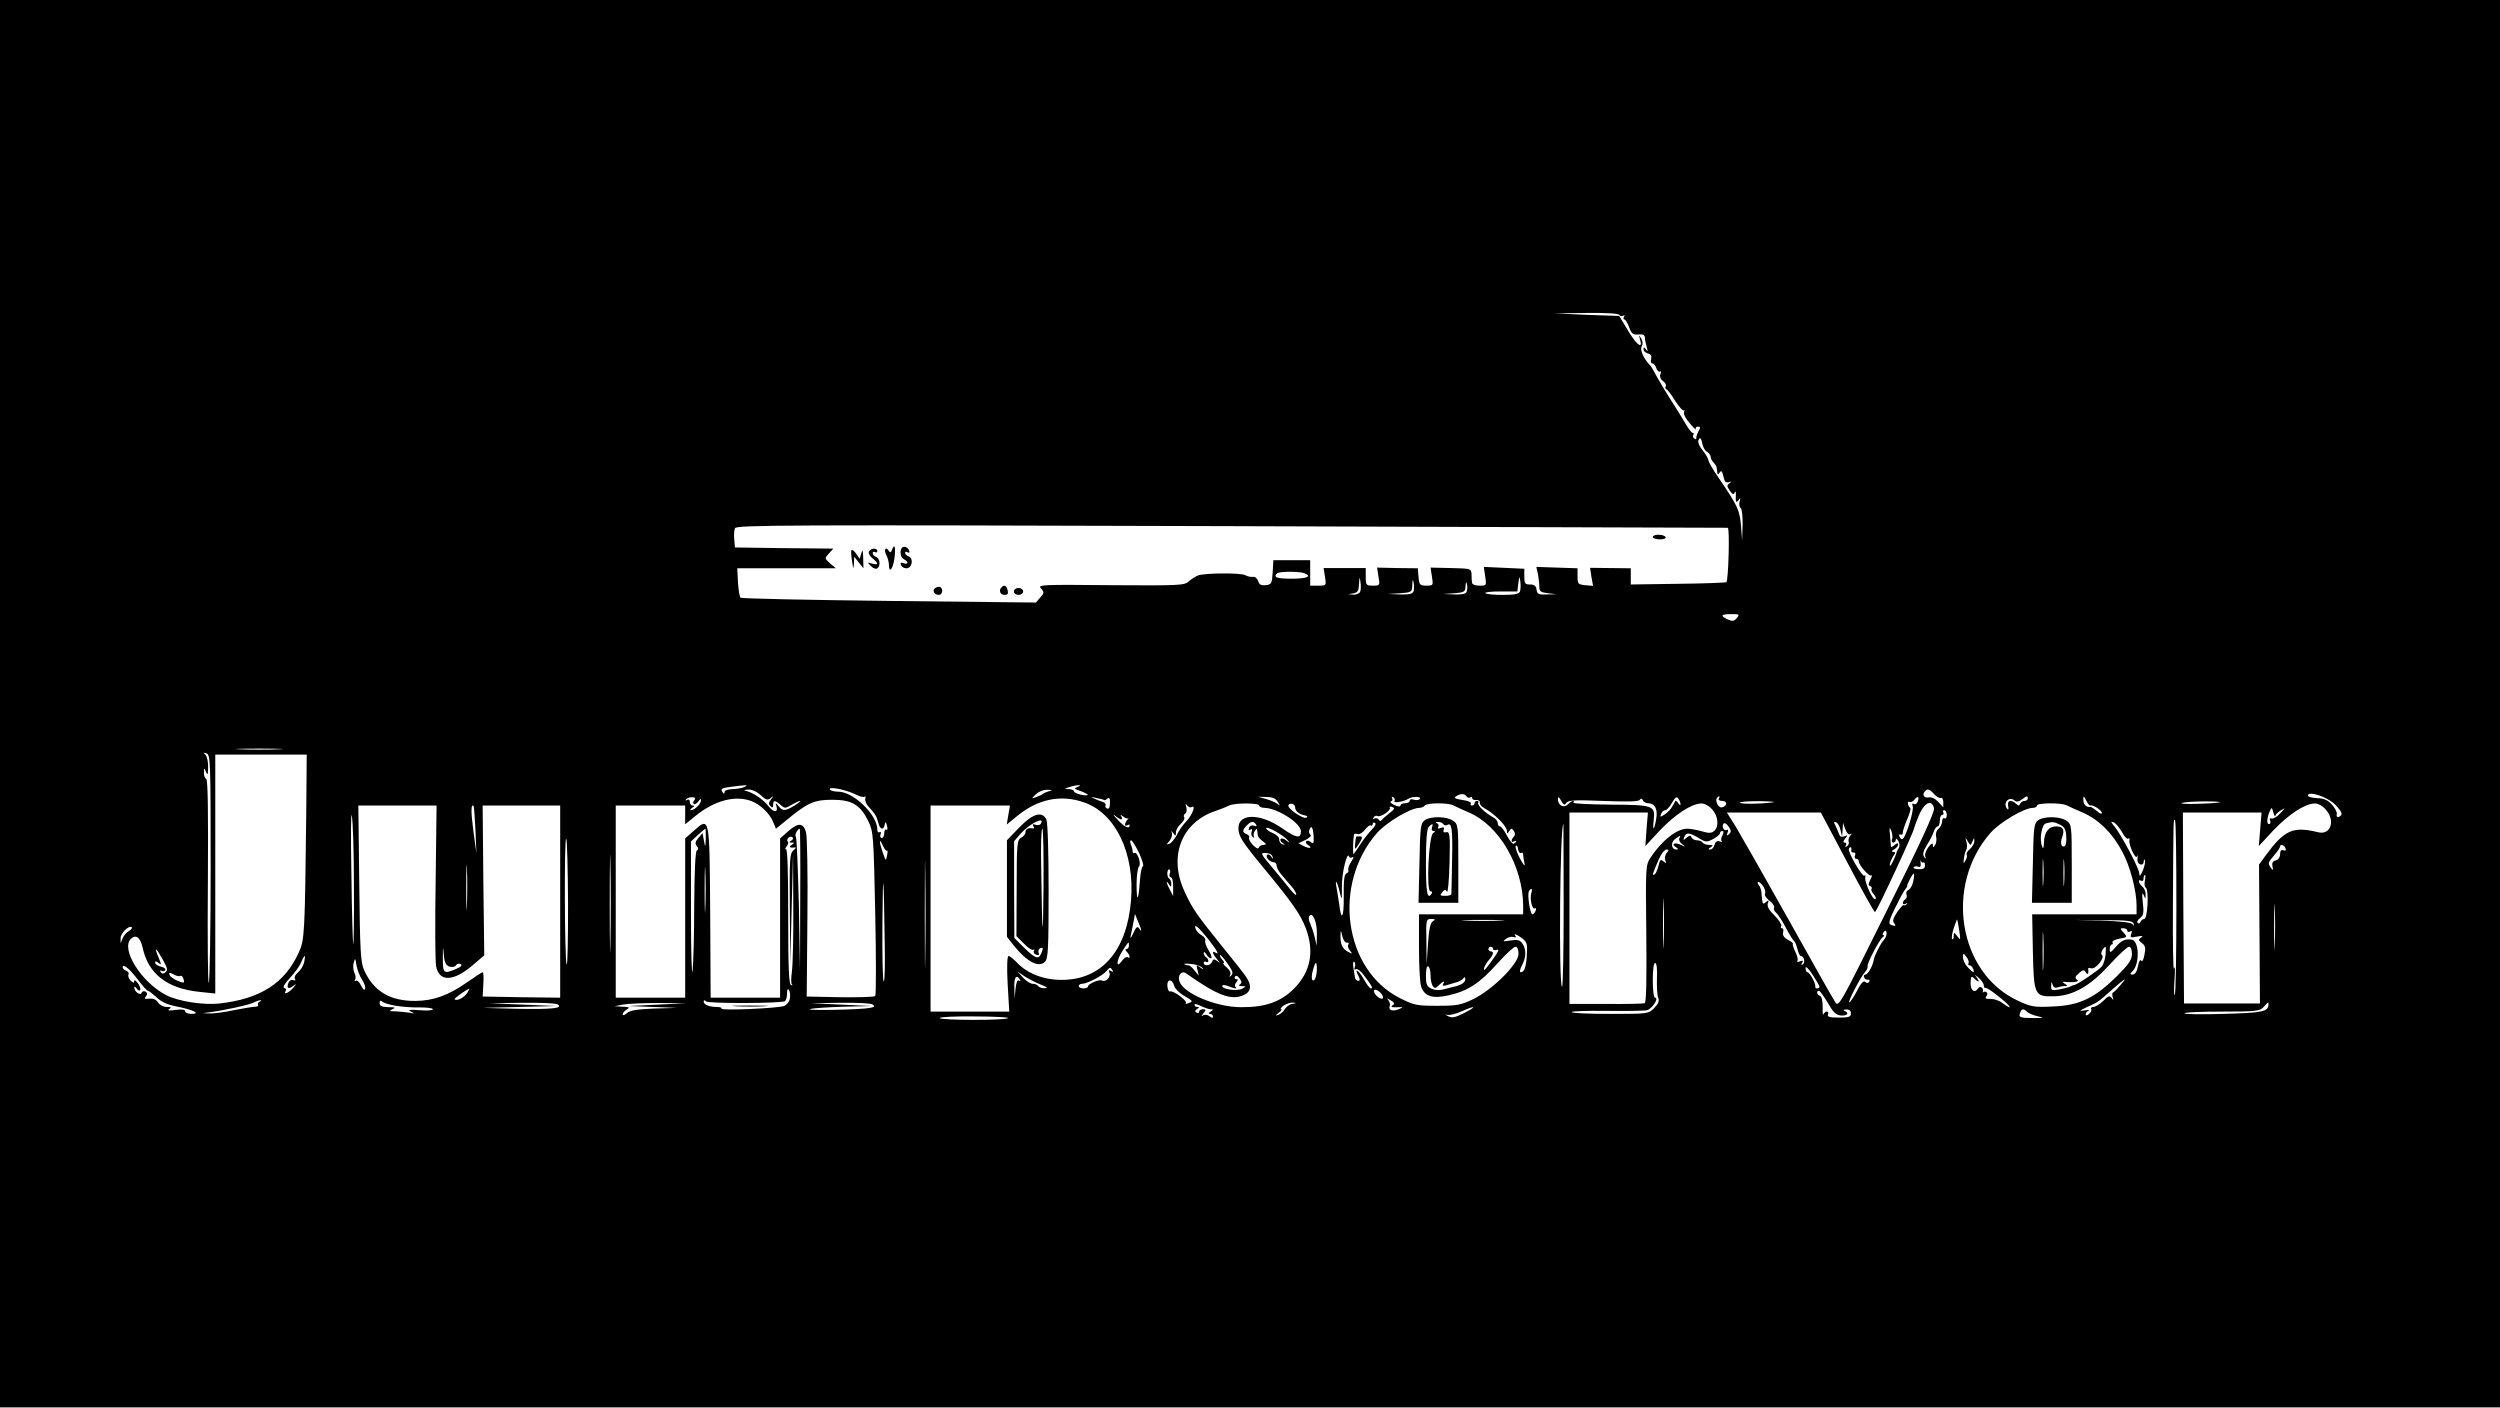
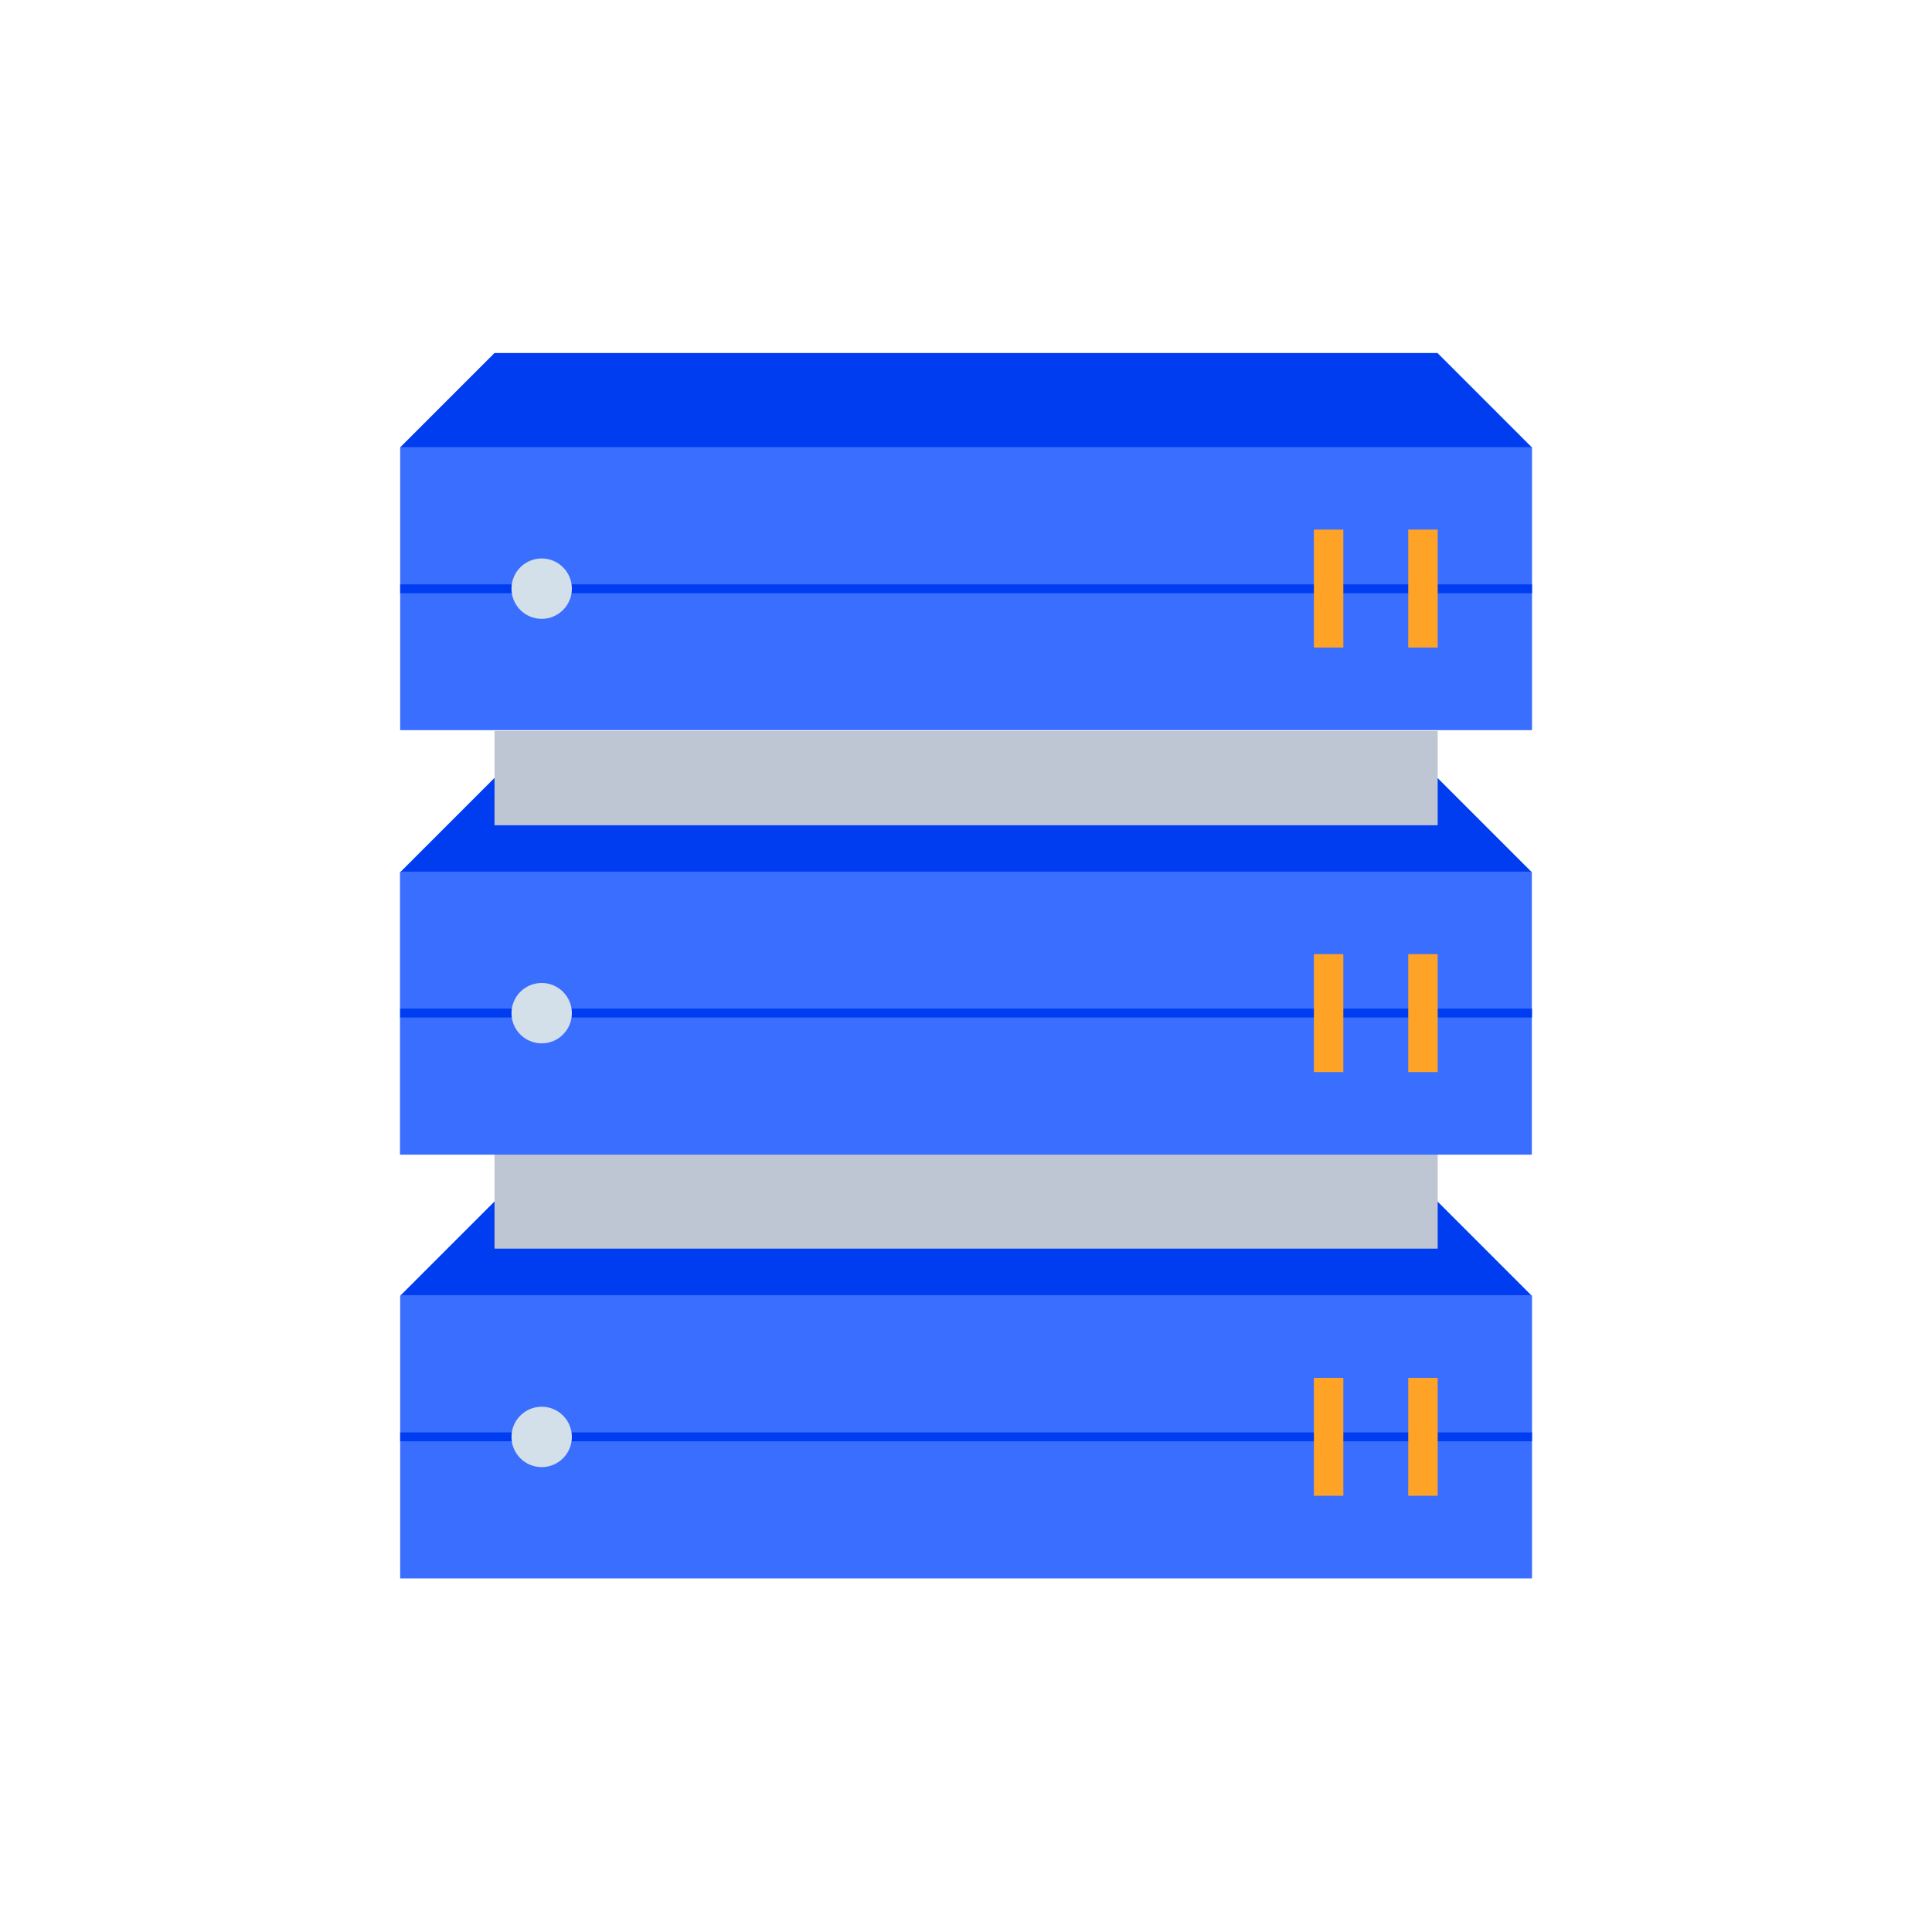
- <svg xmlns="http://www.w3.org/2000/svg" version="1.0" width="864pt" height="486.4pt" viewBox="0 0 864 486.4" preserveAspectRatio="xMidYMid meet">
-   <g transform="translate(0,486.4) scale(0.08,-0.08)" fill="#000000" stroke="none">
-     <path d="M0 3040 l0 -3040 5400 0 5400 0 0 3040 0 3040 -5400 0 -5400 0 0 -3040z m6995 1680 c4 -6 11 -7 17 -4 7 4 8 2 4 -4 -4 -7 -3 -12 1 -12 5 0 14 -15 21 -34 10 -28 17 -33 40 -31 20 2 28 -2 28 -14 0 -9 4 -27 8 -41 5 -19 5 -21 -3 -10 -8 11 -11 12 -11 2 0 -8 8 -16 19 -19 13 -3 17 -11 14 -24 -3 -10 -1 -19 5 -19 6 0 14 -9 17 -20 4 -11 11 -18 16 -15 5 3 6 -2 2 -11 -4 -10 0 -22 11 -30 10 -7 15 -17 12 -22 -3 -6 -2 -12 3 -14 5 -1 22 -24 38 -50 17 -26 33 -44 37 -41 4 4 4 1 1 -7 -3 -9 8 -30 26 -50 16 -19 28 -30 25 -24 -3 6 1 11 9 11 11 0 12 -4 2 -21 -6 -12 -10 -25 -9 -29 1 -5 -2 -6 -8 -2 -6 3 -8 11 -5 16 4 5 2 9 -3 9 -4 0 -19 19 -32 42 -13 23 -40 66 -60 97 -20 31 -47 76 -61 101 -13 25 -26 47 -29 50 -28 28 -47 68 -38 83 6 11 5 23 -2 35 -11 16 -11 16 -6 -1 15 -47 -10 -32 -48 30 l-41 68 -140 5 -140 6 137 2 c84 1 139 -2 143 -8z m360 -561 c3 -12 11 -27 20 -31 8 -5 15 -15 15 -21 0 -7 6 -19 13 -25 6 -7 13 -17 13 -22 1 -6 2 -16 3 -22 1 -10 4 -9 10 1 7 10 11 6 16 -17 5 -23 11 -29 23 -25 13 4 14 3 3 -5 -12 -8 -11 -13 2 -32 11 -16 16 -18 21 -8 3 8 5 5 5 -7 -2 -35 1 -40 12 -25 8 12 9 10 4 -7 -3 -12 -1 -24 5 -28 5 -3 9 -36 8 -73 l-2 -67 -5 65 c-6 68 -14 84 -98 208 -24 34 -43 68 -43 75 -1 6 -11 25 -24 41 -14 16 -22 35 -19 43 7 18 12 12 18 -18z m109 -359 c9 0 3 -226 -6 -235 -2 -2 -96 -6 -209 -7 l-204 -3 0 35 0 35 -88 1 -88 1 6 -39 7 -39 -34 3 c-31 3 -33 6 -33 38 l0 35 -89 3 -89 3 7 -32 c3 -17 6 -42 6 -55 0 -19 6 -23 38 -27 l37 -4 -42 -1 c-36 -2 -42 1 -45 20 -2 17 -10 23 -28 23 -22 0 -25 4 -25 34 l0 34 -88 4 -87 4 6 -40 c6 -41 6 -41 -25 -41 -18 0 -31 5 -32 13 -1 6 -2 23 -2 37 -2 24 -4 24 -89 26 l-88 2 6 -39 c6 -38 6 -39 -24 -39 -28 0 -31 3 -34 38 l-3 37 -88 1 -88 2 6 -39 c7 -38 6 -39 -24 -39 -29 0 -31 2 -31 38 l0 38 -91 0 -91 0 6 -38 c6 -38 6 -38 -29 -38 l-35 0 0 55 0 55 -79 0 -80 0 -3 -52 c-3 -49 -5 -53 -30 -56 -20 -2 -28 2 -33 18 -4 12 -14 20 -23 18 -9 -1 -24 2 -32 7 -17 11 -176 10 -205 -1 -11 -5 -29 -16 -40 -26 -18 -17 -41 -18 -336 -16 -302 3 -317 2 -302 -14 15 -17 14 -20 -3 -39 l-19 -22 -635 7 c-349 4 -638 10 -641 14 -4 4 -9 34 -11 67 l-3 60 213 0 213 0 -25 21 c-24 22 -24 22 -5 43 l19 21 -212 2 -213 3 -3 33 c-2 19 -1 41 3 50 5 14 207 15 2143 9 1175 -4 2141 -7 2146 -7z m-1830 -196 c36 -14 12 -24 -54 -24 -64 0 -81 6 -63 23 8 9 96 9 117 1z m242 -80 c-3 -8 -16 -13 -28 -13 l-23 2 23 4 c18 4 22 12 23 41 2 32 3 33 6 9 3 -16 2 -35 -1 -43z m690 0 c-4 -10 -24 -14 -75 -14 -38 0 -72 3 -74 8 -3 4 27 7 66 7 l72 0 4 35 c5 33 5 34 9 7 2 -16 1 -35 -2 -43z m-460 0 c-4 -10 -20 -13 -58 -12 l-53 2 53 3 c51 4 52 5 53 36 1 25 3 27 6 9 3 -13 2 -30 -1 -38z m230 0 c-4 -10 -20 -13 -53 -12 l-48 2 48 3 c43 4 47 6 48 31 1 18 3 21 6 9 3 -10 2 -25 -1 -33z m1167 -114 c-12 -14 -19 -15 -39 -6 -34 16 -30 23 15 23 35 0 37 -1 24 -17z m-6300 -567 c-46 -2 -120 -2 -165 0 -46 1 -9 3 82 3 91 0 128 -2 83 -3z m-293 -512 c0 -267 -4 -491 -8 -498 -4 -6 -6 188 -4 432 2 308 0 445 -7 450 -6 3 -11 16 -10 28 0 21 1 21 9 2 7 -16 9 -11 9 21 1 22 -5 46 -11 53 -11 10 -10 11 5 6 16 -7 17 -39 17 -494z m413 237 c-6 -520 -7 -548 -32 -602 -59 -132 -165 -201 -342 -221 -69 -8 -179 9 -231 36 -107 55 -197 198 -153 243 22 21 41 7 51 -37 24 -114 106 -178 247 -192 l67 -7 0 516 0 516 198 0 197 0 -2 -252z m1892 112 c-11 -5 -35 -9 -52 -9 -19 -1 -33 -6 -33 -13 0 -9 -4 -8 -10 2 -8 12 -1 16 38 21 70 9 79 9 57 -1z m1441 1 c-18 -7 -16 -9 14 -19 18 -7 31 -14 29 -16 -7 -7 -59 6 -59 15 0 5 -10 9 -22 10 -22 1 -22 1 2 9 32 10 62 11 36 1z m-964 -31 c20 -10 39 -16 43 -12 4 4 6 1 3 -7 -2 -8 3 -23 11 -32 32 -35 38 -45 45 -72 7 -31 23 -36 28 -9 3 14 5 13 10 -6 3 -12 2 -20 -3 -16 -5 3 -9 -4 -9 -15 0 -12 -5 -21 -11 -21 -6 0 -8 7 -5 16 3 8 2 12 -4 9 -6 -3 -10 1 -10 11 0 64 -103 164 -169 164 -16 0 -32 4 -36 9 -9 15 65 1 107 -19z m-406 -5 c22 -21 30 -23 43 -13 14 12 14 11 2 -5 -11 -14 -11 -21 -3 -29 9 -9 12 -8 12 5 0 21 8 21 32 0 18 -16 21 -16 47 0 16 9 33 17 38 17 4 0 -7 -9 -25 -20 -40 -25 -51 -25 -69 -2 -14 16 -14 16 -9 0 9 -29 -11 -30 -34 -1 -22 29 -65 58 -96 66 -14 3 -11 5 8 6 16 1 38 -9 54 -24z m1249 18 c-11 -3 -24 -8 -30 -13 -5 -4 -19 -10 -30 -14 -20 -7 -20 -7 0 13 12 11 33 20 50 19 21 0 24 -2 10 -5z m3820 -13 c10 -12 24 -19 29 -17 6 3 11 -6 11 -18 l0 -23 -22 24 c-13 14 -29 22 -42 19 -20 -4 -29 14 -14 28 10 11 19 8 38 -13z m-2020 -10 c4 -6 11 -8 16 -5 5 4 9 2 9 -3 0 -6 8 -9 18 -8 9 0 16 -4 15 -11 -2 -7 7 -18 19 -24 44 -24 98 -78 98 -99 0 -13 1 -13 10 0 9 13 11 13 20 0 6 -9 6 -18 0 -24 -13 -13 -13 -29 0 -21 6 3 10 4 10 1 0 -3 -4 -7 -10 -11 -5 -3 -18 12 -30 35 -11 22 -25 40 -30 40 -6 0 -10 7 -10 15 0 8 -9 19 -21 25 -34 19 -69 52 -63 62 3 4 0 8 -5 8 -6 0 -11 -4 -11 -10 0 -5 -5 -10 -11 -10 -5 0 -8 4 -5 9 3 5 -13 12 -36 15 -32 5 -39 9 -28 16 20 13 37 12 45 0z m3752 -35 c19 -18 32 -39 28 -44 -9 -15 -25 -14 -20 2 2 6 -6 24 -20 40 -18 20 -34 28 -65 29 -22 1 -40 6 -40 11 0 22 82 -4 117 -38z m-7087 19 c-6 -6 -7 -14 -3 -17 3 -4 12 1 20 11 10 13 13 14 11 2 -3 -17 -28 -39 -43 -40 -5 0 -3 5 5 10 10 6 11 10 3 10 -7 0 -13 7 -13 16 0 9 -5 12 -12 8 -6 -4 -8 -3 -5 2 3 5 15 10 26 10 14 0 17 -4 11 -12z m1769 0 c2 -2 9 0 15 6 8 6 12 1 11 -19 0 -19 -4 -27 -12 -24 -7 3 -10 9 -7 14 3 5 -3 12 -13 15 -10 3 -27 10 -38 15 -15 6 -12 7 10 2 17 -3 32 -7 34 -9z m751 -8 c11 -18 11 -19 -1 -9 -8 6 -30 16 -49 21 l-35 10 36 -1 c25 0 40 -6 49 -21z m504 3 c-6 -10 43 -2 61 11 16 10 56 10 49 -1 -3 -5 -14 -7 -25 -4 -11 4 -19 2 -19 -4 0 -6 -9 -11 -20 -11 -11 0 -20 -4 -20 -10 0 -6 -11 -5 -26 2 -15 7 -21 14 -15 16 6 2 8 9 5 14 -4 7 -2 8 5 4 6 -4 9 -12 5 -17z m742 -8 c8 12 34 14 159 9 101 -4 153 -3 158 4 6 8 10 7 14 -1 2 -7 13 -13 23 -13 29 0 42 -25 35 -66 -8 -52 -17 -58 -11 -7 7 63 0 66 -188 67 -90 1 -162 4 -159 9 8 13 -8 8 -24 -8 -18 -18 -43 -4 -43 24 1 11 5 9 14 -8 11 -19 15 -21 22 -10z m494 -6 c0 -5 -4 -3 -10 5 -5 8 -10 12 -12 10 -2 -3 -8 -14 -14 -24 -5 -11 -20 -26 -32 -34 -20 -13 -22 -13 -16 2 3 9 11 16 18 16 6 0 19 14 29 32 15 25 20 29 28 17 5 -7 9 -18 9 -24z m165 25 c-3 -5 3 -10 15 -10 24 0 22 -23 -2 -28 -15 -3 -31 31 -20 42 9 10 14 7 7 -4z m859 -14 c-3 -9 -11 -13 -17 -9 -6 4 -8 0 -4 -10 6 -16 -26 -124 -42 -140 -5 -5 -11 -1 -15 8 -3 9 -2 13 4 10 6 -3 10 0 10 8 0 8 9 34 19 58 11 24 17 46 13 49 -11 8 -14 32 -3 26 5 -3 14 1 21 9 15 19 23 14 14 -9z m476 14 c0 -5 -6 -10 -14 -10 -8 0 -16 -6 -19 -12 -4 -10 -7 -10 -18 0 -21 19 -38 15 -34 -9 3 -12 1 -19 -2 -15 -24 24 4 59 30 38 8 -7 18 -6 31 4 23 17 26 17 26 4z m270 -30 c9 6 50 -20 50 -32 0 -6 -9 -3 -21 8 -12 10 -24 18 -28 18 -17 -3 -31 10 -31 30 0 20 1 20 13 -3 6 -13 14 -22 17 -21z m-5783 19 c37 -14 79 -54 93 -90 l12 -29 47 38 c89 74 119 87 196 87 85 0 121 -21 156 -92 22 -46 23 -60 30 -398 4 -192 4 -354 0 -358 -4 -4 -72 -6 -152 -5 l-144 3 3 340 c2 187 -1 354 -6 370 -12 41 -33 42 -76 5 l-36 -32 0 -344 0 -344 -150 0 -150 0 -2 372 c-3 418 -2 409 -72 348 l-36 -32 0 -344 0 -344 -150 0 -150 0 0 415 0 415 150 0 150 0 0 -41 0 -40 43 35 c83 68 173 92 244 65z m1435 -5 c137 -46 221 -221 204 -424 -18 -219 -128 -344 -301 -343 -78 0 -149 28 -194 77 -14 14 -29 26 -34 26 -6 0 -8 -44 -4 -120 l7 -120 -170 0 -170 0 0 445 0 445 171 0 172 0 -7 -41 -7 -41 44 36 c90 74 189 95 289 60z m2978 0 c-58 -8 -148 -8 -143 -1 2 4 41 6 86 6 45 -1 71 -3 57 -5z m1930 0 c-35 -7 -183 -10 -165 -3 11 4 56 7 100 7 44 0 73 -2 65 -4z m-4443 -21 c21 13 5 -31 -20 -59 -16 -16 -35 -43 -43 -61 -9 -17 -23 -34 -32 -38 -14 -5 -14 -4 0 12 8 10 13 25 11 33 -4 13 -3 13 6 0 9 -13 11 -12 11 4 0 10 9 27 21 37 11 10 18 22 15 28 -4 5 -2 13 4 16 6 4 8 16 5 28 -5 16 -4 18 3 8 5 -7 14 -11 19 -8z m293 7 c0 -5 10 -10 23 -10 55 -1 157 -66 157 -101 0 -33 -20 -30 -80 12 -94 66 -190 67 -190 2 0 -35 13 -56 111 -175 120 -145 158 -199 180 -258 38 -100 21 -189 -51 -261 -57 -57 -124 -81 -229 -80 -108 0 -250 60 -266 112 -9 26 10 48 29 34 135 -95 193 -117 246 -95 35 14 39 42 13 80 -9 14 -53 70 -98 125 -116 144 -133 168 -167 242 -71 150 -16 297 128 348 27 9 56 21 64 25 21 12 130 12 130 0z m155 -8 c0 -15 16 -29 40 -34 12 -2 16 -6 9 -10 -13 -9 -86 41 -78 54 8 12 29 5 29 -10z m683 9 c9 -5 41 -19 70 -32 129 -56 231 -232 232 -401 l0 -38 -225 0 -225 0 0 -144 c0 -80 4 -156 10 -170 15 -41 50 -51 117 -36 82 18 134 51 210 136 37 41 72 74 80 74 8 0 13 -12 13 -31 0 -43 -112 -154 -195 -195 -54 -26 -70 -29 -156 -29 -89 0 -100 2 -163 34 -241 123 -291 492 -97 713 41 46 145 108 182 108 10 0 21 5 24 10 8 12 99 13 123 1z m1118 -17 c27 -29 31 -75 9 -94 -12 -10 -24 -10 -54 -1 -21 6 -49 11 -62 11 -46 0 -112 -53 -160 -127 -20 -31 -20 -44 -17 -328 2 -198 0 -296 -7 -299 -6 -2 -82 -4 -168 -3 l-157 0 0 414 0 413 169 0 170 0 -6 -72 -5 -73 63 68 c66 69 136 115 178 116 13 1 34 -10 47 -25z m959 4 c3 -16 -57 -147 -204 -442 -203 -409 -208 -419 -223 -395 -9 13 -100 175 -203 359 -103 184 -205 363 -226 398 l-39 62 203 0 203 0 114 -215 c62 -118 116 -215 120 -215 7 0 170 351 170 365 0 3 10 29 21 56 24 54 55 67 64 27z m573 13 c9 -5 41 -19 71 -32 68 -30 127 -88 169 -168 34 -62 62 -168 62 -233 l0 -38 -226 0 -225 0 3 -160 c4 -189 7 -196 91 -194 83 2 156 44 240 136 39 43 77 78 84 78 8 0 13 -12 13 -31 0 -25 -13 -44 -67 -98 -94 -93 -161 -125 -275 -129 -81 -4 -93 -2 -153 26 -255 120 -316 497 -116 724 41 46 145 108 183 108 10 0 18 5 18 10 0 12 104 13 128 1z m1118 -17 c45 -48 23 -114 -33 -99 -107 26 -144 10 -225 -100 l-29 -40 2 -300 2 -300 -164 0 -164 0 -3 413 -2 412 170 0 170 0 -6 -72 -6 -73 63 68 c66 69 136 115 178 116 13 1 34 -10 47 -25z m-8517 -333 c1 -140 -1 -252 -3 -250 -2 2 -6 139 -8 304 -3 165 -2 278 2 250 5 -27 9 -164 9 -304z m353 20 c-3 -181 -2 -345 2 -365 13 -69 75 -67 159 5 l49 42 -4 323 -3 324 168 0 167 0 0 -415 0 -415 -167 2 -168 3 3 53 c2 28 1 52 -3 52 -3 0 -34 -20 -68 -44 -80 -56 -144 -79 -221 -80 -110 -1 -182 41 -223 133 -15 31 -18 86 -21 374 l-4 337 169 0 169 0 -4 -329z m172 223 l4 -99 -13 95 c-11 85 -11 119 1 108 2 -3 5 -49 8 -104z m3948 73 c-15 -12 -30 -25 -33 -30 -4 -5 -10 -4 -13 2 -4 6 -12 8 -18 5 -7 -4 -8 -2 -4 5 4 6 11 9 16 6 13 -8 61 25 54 36 -3 5 2 6 10 3 13 -5 11 -10 -12 -27z m3827 -12 c1 6 11 16 24 24 21 13 21 12 -3 -13 -13 -15 -30 -24 -37 -22 -7 3 -10 -1 -6 -10 3 -7 1 -14 -5 -14 -11 0 -9 26 3 55 9 19 9 19 16 -5 4 -14 7 -20 8 -15z m-1419 4 c0 -11 -4 -17 -10 -14 -5 3 -10 -3 -10 -13 0 -11 -7 -25 -16 -33 -9 -7 -13 -21 -10 -33 3 -12 1 -28 -4 -36 -9 -13 -10 -13 -10 0 0 10 -6 7 -19 -9 -10 -14 -17 -32 -14 -40 4 -13 3 -14 -5 -2 -7 10 -4 24 12 50 13 20 26 46 30 59 4 12 12 22 17 22 5 0 9 11 9 25 0 14 5 25 11 25 5 0 7 5 4 10 -3 6 -1 10 4 10 6 0 11 -9 11 -21z m-3566 -19 c4 0 4 6 0 13 -6 9 -5 9 8 0 8 -7 18 -11 22 -8 3 3 2 -1 -4 -7 -13 -15 -13 -31 0 -23 6 3 10 4 10 1 0 -19 -22 -10 -51 22 -19 20 -25 29 -13 19 11 -9 24 -17 28 -17z m4558 -380 c0 -204 -3 -374 -7 -378 -4 -4 -4 27 -1 68 3 41 2 62 -2 46 -4 -16 -6 107 -5 275 2 378 2 374 9 366 4 -3 6 -173 6 -377z m-3976 358 c5 -7 2 -9 -9 -5 -9 3 -18 0 -21 -9 -4 -10 -2 -12 6 -8 8 5 9 2 5 -9 -3 -9 -1 -19 5 -23 6 -4 8 -3 5 2 -3 6 -2 16 4 24 6 11 9 11 10 3 1 -7 2 -17 3 -23 0 -5 10 -16 21 -24 17 -13 17 -15 3 -16 -9 0 -18 -5 -20 -12 -3 -7 -12 -2 -26 12 -12 13 -19 27 -16 32 3 4 -2 11 -10 14 -20 8 -20 18 0 38 18 19 30 20 40 4z m501 -21 c-12 -12 -35 -41 -50 -64 -15 -24 -29 -43 -30 -43 -3 0 -2 63 2 84 0 4 7 6 15 3 8 -3 22 5 32 18 10 13 21 22 26 19 4 -3 8 0 8 6 0 6 4 8 10 5 6 -3 0 -16 -13 -28z m1543 -20 c-10 -9 -12 -8 -7 6 4 10 3 15 -2 12 -13 -7 -24 12 -16 26 5 6 13 2 22 -11 12 -17 13 -24 3 -33z m481 17 l7 -29 2 30 2 30 10 -28 c6 -16 14 -24 21 -21 9 5 9 4 0 -6 -6 -7 -9 -18 -7 -25 3 -7 0 -16 -7 -21 -8 -4 -10 -3 -5 4 4 7 2 12 -5 12 -8 0 -7 5 2 17 12 15 12 16 -4 10 -12 -5 -19 -1 -23 11 -3 9 -10 25 -15 36 -8 14 -7 17 3 14 7 -3 16 -18 19 -34z m1215 -7 c11 -21 24 -34 28 -30 4 5 7 1 5 -7 -3 -22 28 -87 33 -69 3 8 4 4 2 -7 -2 -13 2 -24 11 -28 10 -3 15 1 16 12 0 9 3 12 5 6 3 -7 -2 -27 -9 -45 -10 -23 -15 -27 -15 -14 1 21 -81 175 -111 209 -13 16 -13 18 -1 14 8 -2 24 -21 36 -41z m-2411 -321 c0 -195 -3 -352 -7 -349 -15 8 -9 703 6 703 0 0 1 -159 1 -354z m-4118 -158 c-1 -95 -3 -20 -3 167 0 187 2 265 3 173 2 -92 2 -245 0 -340z m2926 442 c11 -13 10 -13 -6 -1 -9 8 -21 11 -24 7 -4 -4 -1 -12 7 -17 13 -9 13 -10 0 -6 -8 2 -14 11 -14 20 1 9 -11 21 -27 28 -16 6 -29 16 -29 21 0 12 77 -31 93 -52z m112 15 c1 -28 -1 -32 -12 -23 -7 6 -17 8 -20 4 -4 -4 -1 -11 7 -16 23 -14 8 -18 -18 -5 l-23 12 32 15 c17 9 26 18 20 22 -5 4 -8 13 -4 22 8 22 16 9 18 -31z m2499 -10 c-4 -8 -1 -15 5 -15 6 0 11 6 11 13 0 6 5 4 11 -6 5 -9 7 -23 2 -30 -4 -6 -8 -14 -9 -17 -3 -15 -24 -60 -28 -60 -7 0 5 32 17 48 6 8 5 12 -4 12 -10 1 -8 4 4 11 9 5 17 15 17 21 0 7 -5 6 -15 -2 -8 -7 -15 -11 -16 -9 0 2 -2 24 -4 49 -4 35 -2 40 5 22 5 -12 7 -29 4 -37z m-5125 3 c-2 -41 -2 -42 -8 -10 l-6 33 -18 -21 c-14 -16 -15 -25 -7 -35 8 -9 8 -15 0 -20 -6 -4 -10 -88 -11 -238 0 -128 -4 -254 -7 -282 -4 -27 -7 87 -7 255 l0 305 30 28 c16 15 31 27 32 27 2 0 2 -19 2 -42z m408 -265 l-1 -308 -5 287 c-4 157 -9 290 -13 294 -7 6 8 34 17 34 2 0 3 -138 2 -307z m540 -251 c-1 -103 -2 -18 -2 188 0 206 1 291 2 187 2 -103 2 -271 0 -375z m3444 529 c-6 -10 -7 -21 -3 -25 3 -4 -1 -4 -9 -1 -11 4 -18 -1 -22 -14 -3 -12 -11 -21 -19 -21 -10 0 -9 3 2 10 12 8 11 10 -7 10 -12 0 -25 5 -28 10 -3 6 -15 10 -25 10 -10 0 -20 6 -23 13 -3 9 -8 9 -21 -2 -14 -12 -16 -12 -10 3 8 21 22 20 62 -4 30 -19 35 -19 62 -5 17 9 30 20 30 25 0 6 5 10 10 10 7 0 7 -6 1 -19z m-4022 -22 c-11 -7 -11 -9 1 -9 13 0 13 -1 0 -10 -14 -9 -7 -14 15 -11 6 1 2 -5 -7 -12 -16 -13 -18 -36 -16 -253 l2 -239 6 240 6 240 1 -230 c1 -126 -2 -254 -6 -282 -4 -29 -4 -55 1 -57 5 -2 3 -3 -4 -2 -10 2 -13 67 -13 298 0 195 -3 294 -10 290 -5 -3 -4 1 2 10 7 8 10 18 7 21 -10 9 6 28 18 21 6 -4 5 -10 -3 -15z m3836 10 c-4 -6 1 -17 11 -25 18 -14 17 -14 -4 -4 -27 13 -45 4 -22 -10 11 -7 11 -10 2 -10 -22 0 -26 30 -6 45 23 17 27 18 19 4z m-4801 -283 c0 -151 -2 -269 -6 -263 -9 14 -11 553 -2 544 4 -3 7 -130 8 -281z m6067 269 c7 17 8 18 8 2 1 -9 -8 -25 -18 -34 -11 -9 -18 -20 -15 -25 3 -4 1 -16 -5 -25 -8 -15 -10 -14 -7 7 1 14 6 31 10 38 4 7 5 22 1 35 -6 21 -5 21 6 2 12 -19 12 -19 20 0z m-4689 -40 c3 3 3 -6 0 -21 -5 -25 -5 -25 -18 12 -17 48 -17 69 0 31 7 -15 15 -25 18 -22z m1089 -10 c14 -30 21 -56 16 -58 -5 -1 -11 -32 -13 -67 -6 -85 -14 -90 -14 -9 0 36 5 70 10 75 12 12 -7 67 -20 59 -4 -2 -7 1 -7 8 0 7 -4 20 -8 30 -4 9 -3 17 1 17 5 0 20 -25 35 -55z m1650 0 c5 4 9 0 9 -7 0 -7 3 -24 6 -38 3 -16 -4 -8 -19 20 -14 25 -22 50 -19 55 4 6 8 0 10 -13 2 -12 8 -20 13 -17z m3302 21 c4 -10 1 -13 -9 -9 -9 3 -14 -2 -14 -17 0 -13 -8 -24 -19 -27 -13 -3 -17 -11 -14 -26 4 -18 3 -19 -6 -7 -15 21 -14 23 14 56 14 16 25 32 25 37 0 13 18 7 23 -7z m-1875 -8 c-2 -7 2 -12 9 -11 7 2 10 -4 7 -12 -4 -8 -1 -15 5 -15 6 0 11 -5 11 -11 0 -17 47 -69 55 -61 4 4 2 -4 -5 -18 -9 -18 -10 -25 -1 -28 6 -2 9 -7 6 -12 -3 -5 2 -15 10 -24 8 -8 11 -17 6 -20 -10 -7 -47 73 -43 94 2 8 0 12 -4 7 -8 -8 -73 103 -67 116 6 12 13 8 11 -5z m-798 -13 c-7 -8 -9 -22 -6 -31 5 -14 4 -15 -8 -5 -12 10 -15 7 -21 -18 -4 -17 -11 -34 -17 -38 -12 -7 -11 -3 18 65 10 23 25 42 33 42 11 0 11 -3 1 -15z m-5183 -227 c-1 -46 -3 -11 -3 77 0 88 2 125 3 83 2 -42 2 -114 0 -160z m3480 212 c4 -13 3 -13 -6 0 -5 8 -13 11 -17 7 -9 -9 12 -32 29 -32 7 0 12 -7 12 -15 0 -8 10 -26 22 -40 12 -14 31 -36 42 -49 12 -13 21 -29 21 -35 -1 -6 -13 5 -28 24 -15 19 -50 62 -78 95 -49 58 -50 61 -26 60 14 0 27 -7 29 -15z m-2450 -222 c-1 -46 -3 -11 -3 77 0 88 2 125 3 83 2 -42 2 -114 0 -160z m2796 219 c7 4 4 -5 -6 -20 -10 -15 -15 -31 -12 -36 2 -5 -1 -11 -8 -14 -10 -4 -13 -30 -12 -101 1 -93 -11 -109 -20 -29 -3 21 -8 52 -11 68 -9 44 4 26 14 -21 9 -36 9 -34 9 26 -1 58 23 155 31 130 2 -6 9 -7 15 -3z m2466 -23 c4 3 7 -3 7 -13 0 -12 -8 -17 -27 -16 -15 0 -25 4 -22 8 3 5 11 6 19 3 10 -4 13 1 11 17 -2 12 -2 16 0 9 3 -7 8 -10 12 -8z m-4487 -347 c2 -92 0 -167 -4 -167 -5 0 -7 114 -6 253 2 254 6 224 10 -86z m1231 298 c-3 -8 0 -15 5 -15 6 0 10 -18 10 -40 l0 -41 -14 27 c-16 30 -19 46 -4 24 8 -13 10 -13 10 2 0 9 -4 19 -9 23 -6 3 -9 14 -8 25 1 10 5 17 9 14 4 -3 5 -11 1 -19z m3212 -33 c-3 -17 -13 -33 -20 -36 -8 -3 -12 -12 -9 -20 3 -8 1 -17 -5 -21 -15 -9 -14 -28 2 -19 7 4 9 3 4 -2 -5 -5 -10 -7 -13 -4 -2 3 -14 -11 -28 -30 -17 -25 -21 -39 -14 -47 11 -14 7 -16 -14 -8 -11 5 -7 20 19 73 18 37 37 73 43 79 6 7 10 14 9 15 -2 7 25 58 29 54 2 -3 1 -18 -3 -34z m1001 4 c-3 -14 -2 -28 4 -31 14 -9 8 -135 -7 -135 -6 0 -13 -6 -16 -12 -2 -7 -8 -10 -12 -5 -5 4 0 13 10 21 15 11 17 22 12 67 -4 35 -3 47 3 34 8 -20 9 -20 9 1 1 12 -6 27 -14 34 -17 14 -21 35 -5 25 6 -3 10 1 10 9 0 9 3 16 6 16 3 0 3 -11 0 -24z m-1648 -26 c7 -12 10 -25 7 -31 -4 -5 5 -19 19 -30 15 -11 23 -25 20 -30 -3 -6 1 -16 9 -22 8 -7 27 -36 42 -65 15 -29 31 -54 35 -57 5 -3 11 -19 15 -35 4 -17 10 -30 15 -30 13 0 20 -29 8 -36 -7 -5 -8 -2 -3 6 6 10 4 12 -9 7 -10 -4 -15 -3 -11 3 3 5 -1 22 -9 38 -8 16 -13 32 -11 34 3 3 -7 11 -21 18 -17 9 -24 20 -21 32 3 10 1 18 -5 18 -5 0 -6 4 -3 10 3 5 -10 26 -29 45 -25 24 -33 40 -29 53 6 14 4 15 -8 5 -15 -12 -15 -13 -20 45 -1 9 -6 23 -12 30 -5 6 -5 12 -1 12 5 0 15 -9 22 -20z m-431 -247 c-1 -49 -3 -9 -3 87 0 96 2 136 3 88 2 -49 2 -127 0 -175z m-572 218 c-7 -24 4 -73 16 -65 5 3 6 -2 3 -10 -3 -9 -10 -16 -14 -16 -10 0 -23 87 -15 100 10 17 17 11 10 -9z m3212 -223 c-1 -46 -3 -11 -3 77 0 88 2 125 3 83 2 -42 2 -114 0 -160z m-4897 63 c0 -3 -4 0 -9 8 -7 11 -13 7 -25 -20 -11 -24 -15 -27 -11 -9 3 14 9 40 12 59 l6 33 13 -32 c8 -18 14 -35 14 -39z m759 -15 l-1 -51 -9 38 c-5 21 -14 47 -19 58 -6 11 -8 25 -4 31 14 22 34 -25 33 -76z m501 54 c-11 -6 -17 -35 -21 -97 l-6 -88 -1 98 c-2 94 -1 97 21 97 18 0 19 -2 7 -10z m293 3 c-40 -2 -107 -2 -150 0 -43 1 -10 3 72 3 83 0 118 -2 78 -3z m1981 -43 c6 -42 6 -44 -8 -25 -15 19 -15 19 -16 1 0 -11 -3 -16 -7 -13 -3 4 0 25 7 47 7 22 14 39 15 38 1 -2 5 -23 9 -48z m753 30 c3 -11 2 -12 -4 -3 -6 8 -50 13 -133 16 l-125 3 129 -1 c106 0 130 -3 133 -15z m-390 -187 c-2 -38 -3 -7 -3 67 0 74 1 105 3 68 2 -38 2 -98 0 -135z m-8270 155 c-10 -5 -22 -19 -27 -31 l-9 -22 0 22 c-1 21 37 58 48 47 3 -3 -2 -10 -12 -16z m4661 -33 c41 -53 52 -72 32 -60 -16 10 -12 -6 8 -29 14 -17 14 -18 1 -8 -14 10 -18 10 -23 -3 -6 -17 -36 -21 -36 -4 0 5 5 7 10 4 6 -3 10 -2 10 4 0 5 -4 13 -10 16 -5 3 -10 12 -10 18 0 7 5 4 11 -5 5 -10 15 -18 20 -18 6 0 2 15 -9 33 -11 17 -18 37 -15 44 2 6 -5 16 -15 22 -11 6 -22 17 -26 26 -11 29 9 13 52 -40z m3972 34 c0 -5 5 -7 12 -3 8 5 9 2 5 -11 -6 -15 -3 -17 25 -11 24 4 29 3 18 -4 -13 -9 -13 -12 3 -24 15 -11 17 -22 11 -51 -4 -22 -10 -32 -14 -25 -4 7 -10 -2 -14 -24 -4 -23 -13 -36 -22 -36 -14 0 -14 2 -1 15 32 32 28 133 -5 136 -29 3 -44 -4 -68 -32 -23 -26 -26 -27 -26 -9 0 11 4 20 9 20 4 0 6 4 3 9 -3 5 10 12 30 16 35 6 35 7 18 26 -16 17 -16 19 -1 19 10 0 17 -5 17 -11z m-3371 -51 c7 1 10 -2 6 -8 -4 -6 -1 -18 7 -27 12 -15 11 -15 -8 -5 -25 13 -34 33 -33 70 1 27 1 27 8 -3 4 -17 13 -29 20 -27z m2331 38 c0 -8 -6 -21 -13 -28 -13 -14 -39 -66 -42 -83 -3 -24 -25 -65 -36 -65 -6 0 -9 -6 -6 -12 2 -7 10 -12 16 -10 7 1 9 -3 6 -9 -5 -7 -11 -7 -17 -1 -7 7 -19 -5 -36 -39 -14 -27 -29 -49 -33 -49 -8 0 47 107 68 131 8 9 13 20 11 25 -3 12 52 117 66 126 6 4 7 8 3 8 -5 0 -5 5 -2 10 9 14 15 12 15 -4z m-1554 -90 c-3 -56 -11 -76 -27 -76 -5 0 -3 13 6 30 19 36 19 70 1 95 -10 14 -21 17 -51 12 -33 -5 -36 -5 -19 7 10 8 25 11 33 8 10 -4 12 -1 6 8 -5 8 5 4 23 -8 29 -21 31 -26 28 -76z m-1719 39 c0 -8 -5 -15 -11 -15 -6 0 -5 -5 2 -12 14 -14 16 -32 3 -23 -5 3 -16 -4 -24 -16 -27 -37 -25 2 2 43 28 43 28 43 28 23z m-2935 -91 c12 -3 24 -1 28 6 4 7 13 9 20 5 8 -5 2 -12 -20 -21 -54 -23 -57 -20 -57 49 0 50 1 53 4 15 3 -37 9 -48 25 -54z m4508 76 c0 -5 8 -6 17 -3 11 4 6 -9 -17 -40 -18 -26 -35 -47 -37 -47 -8 0 4 26 20 44 19 22 22 36 7 36 -5 0 -10 5 -10 10 0 6 5 10 10 10 6 0 10 -4 10 -10z m2646 -25 c-2 -19 -9 -41 -16 -50 -13 -16 -108 -80 -119 -80 -3 0 -10 -3 -16 -6 -5 -4 -27 -9 -47 -13 -35 -6 -38 -5 -37 16 1 18 2 19 6 5 3 -11 10 -16 20 -13 8 3 22 6 31 6 15 0 15 2 2 10 -12 8 -11 10 5 8 39 -3 61 2 47 10 -9 7 -8 13 8 27 18 16 23 17 30 5 9 -14 14 -7 11 14 -1 5 5 6 13 3 18 -7 62 48 46 58 -8 5 5 32 17 35 1 0 0 -16 -1 -35z m-8393 -20 c20 -36 23 -46 12 -55 -10 -8 -15 -8 -21 1 -4 7 -3 9 4 5 6 -3 13 -2 16 3 3 5 -5 12 -19 15 -14 4 -25 11 -25 17 0 8 5 7 15 -1 13 -11 13 -8 0 24 -21 49 -12 45 18 -9z m4616 -69 c-9 -8 -10 -8 -5 2 5 8 -1 21 -15 33 -12 10 -18 19 -14 19 5 0 4 5 -3 12 -7 7 -12 16 -12 22 0 5 14 -10 31 -34 24 -33 28 -45 18 -54z m3185 53 c-3 -5 -1 -9 4 -9 6 0 12 -7 16 -15 8 -21 0 -19 -24 7 -11 12 -20 31 -20 42 1 20 1 20 15 2 8 -10 12 -23 9 -27z m-7190 4 c-4 -16 -16 -35 -27 -44 -11 -9 -17 -21 -13 -28 4 -6 2 -9 -7 -5 -8 3 -17 -2 -21 -12 -9 -24 0 -29 21 -13 15 11 15 10 -1 -9 -18 -21 -43 -32 -32 -13 4 5 1 11 -6 13 -8 3 2 19 25 44 20 21 42 51 48 67 6 15 13 27 15 27 3 0 1 -12 -2 -27z m250 -75 c10 -15 16 -33 13 -40 -3 -8 -9 -2 -17 14 -7 15 -17 25 -23 21 -6 -3 -7 -1 -3 5 4 6 2 20 -3 30 -5 10 -7 30 -3 43 6 22 7 21 12 -11 3 -19 14 -47 24 -62z m4121 15 c-3 -15 -10 -22 -15 -17 -5 5 -4 25 3 47 9 31 13 34 15 17 2 -12 1 -33 -3 -47z m168 40 c-4 -10 -2 -14 4 -10 6 4 22 -8 35 -26 34 -45 41 -57 30 -57 -4 0 -19 18 -31 41 -22 39 -43 50 -22 12 7 -15 7 -20 -2 -20 -7 0 -13 7 -14 16 -1 9 -4 28 -7 44 -2 15 0 25 4 22 5 -3 6 -13 3 -22z m-660 -3 c9 -10 7 -10 -7 0 -18 14 -19 13 -13 -10 l6 -25 -19 23 c-10 13 -22 22 -25 22 -3 -1 -11 1 -18 4 -6 3 5 4 26 2 21 -1 43 -9 50 -16z m1965 -47 c-1 -38 1 -76 6 -85 5 -12 0 -24 -18 -43 -25 -25 -27 -25 -191 -25 -91 0 -165 3 -165 8 0 4 68 6 152 5 83 -1 161 0 173 3 23 6 53 54 35 54 -6 0 -10 33 -10 75 0 45 4 75 10 75 7 0 10 -26 8 -67z m-6564 -3 c21 -28 41 -50 45 -50 4 0 20 -13 37 -28 20 -20 47 -32 87 -40 71 -14 106 -31 65 -32 -16 0 -28 5 -28 11 0 8 -14 10 -42 6 -27 -4 -37 -2 -27 4 11 7 8 9 -11 9 -14 0 -31 9 -37 19 -8 13 -21 18 -38 17 -19 -3 -23 0 -15 9 8 10 7 15 -1 21 -7 4 -15 2 -17 -5 -5 -14 -32 5 -32 23 0 6 4 4 10 -4 5 -8 12 -11 15 -8 4 4 0 17 -9 30 -9 12 -16 17 -16 10 0 -10 -4 -9 -16 2 -8 9 -12 20 -9 26 3 6 -1 13 -9 16 -9 3 -16 10 -16 15 0 18 28 -4 64 -51z m5586 17 c0 -18 4 -38 9 -46 8 -12 12 -12 26 2 19 19 30 22 19 6 -4 -7 0 -9 12 -6 11 3 30 9 44 13 14 3 28 12 32 18 5 7 8 5 8 -5 0 -14 -19 -26 -55 -33 -5 -1 -23 -6 -38 -10 -18 -5 -38 -4 -53 3 -20 9 -24 18 -24 56 0 28 4 44 10 40 6 -3 10 -21 10 -38z m1680 -49 c0 -5 -4 -8 -10 -8 -5 0 -9 3 -8 8 3 12 -24 62 -34 62 -4 0 -8 8 -8 18 0 10 12 -1 30 -28 16 -25 30 -48 30 -52z m-3054 70 c5 -7 3 -8 -6 -3 -10 6 -12 4 -7 -8 7 -17 -17 -42 -32 -33 -11 7 -61 -14 -61 -26 0 -4 -9 -8 -20 -8 -11 0 -20 5 -20 10 0 6 7 10 15 10 21 0 88 35 104 54 16 19 18 19 27 4z m-4027 -24 c5 3 11 -3 14 -14 5 -18 3 -18 -26 -7 -17 7 -33 19 -35 26 -3 10 0 11 17 2 12 -7 25 -10 30 -7z m3716 -37 c29 -11 34 -16 18 -16 -12 -1 -25 4 -28 9 -3 6 -14 10 -24 10 -10 0 -28 12 -42 27 l-24 27 30 -21 c17 -11 48 -27 70 -36z m862 1 c-8 -5 -5 -8 8 -8 19 -1 19 -1 2 -11 -21 -12 -87 -3 -87 11 0 6 10 6 26 0 30 -12 40 -13 31 -3 -4 3 -2 12 4 20 9 10 8 13 0 13 -7 0 -9 5 -6 11 5 6 12 4 20 -8 10 -13 10 -20 2 -25z m3190 12 c3 0 -1 8 -8 18 -11 14 -10 13 9 -2 12 -11 22 -25 22 -33 0 -7 3 -12 8 -11 4 2 31 -16 60 -40 51 -40 61 -61 11 -24 -13 10 -36 17 -51 17 -20 -1 -24 2 -17 11 6 8 6 14 0 18 -5 3 -11 3 -14 -1 -2 -5 -2 -3 -1 4 4 16 -13 26 -21 13 -14 -23 -33 -9 -32 24 1 28 3 31 15 20 7 -8 16 -14 19 -14z m-4141 8 c4 -6 3 -8 -4 -4 -7 4 -12 -9 -15 -36 l-4 -43 -1 48 c-2 45 9 60 24 35z m667 -28 c3 -11 21 -29 41 -41 41 -24 42 -25 19 -33 -10 -4 -14 -4 -10 0 9 9 -54 56 -68 51 -5 -3 -11 8 -12 24 -2 32 22 31 30 -1z m4086 3 c-13 -16 -27 -29 -31 -31 -4 -2 -4 -11 -1 -20 4 -14 3 -14 -5 -3 -8 11 -15 9 -36 -13 -15 -14 -34 -26 -42 -26 -8 0 -13 -4 -10 -9 3 -5 -1 -14 -9 -21 -9 -8 -15 -8 -15 -2 0 6 6 13 13 16 6 3 -1 4 -18 1 -26 -4 -24 -2 12 15 47 21 47 21 113 80 53 46 63 51 29 13z m-7141 -33 c-13 -20 -45 -36 -54 -27 -4 3 48 41 64 46 1 1 -3 -8 -10 -19z m1394 -25 c-2 -13 -14 -27 -25 -31 -30 -10 -276 -21 -270 -11 2 4 -7 7 -21 7 -32 0 -56 10 -56 23 0 7 3 8 10 1 10 -10 324 -9 341 1 5 4 9 18 9 33 0 18 3 23 9 14 4 -7 6 -24 3 -37z m2562 3 c-3 -5 -14 -2 -25 8 -10 9 -16 21 -13 26 3 5 14 2 25 -8 10 -9 16 -21 13 -26z m1922 -20 c23 -41 35 -53 57 -55 28 -2 37 11 15 20 -7 3 -4 6 7 6 14 1 21 -5 21 -17 0 -15 -9 -18 -52 -18 -39 0 -51 3 -47 13 3 7 1 13 -5 13 -6 0 -12 -6 -15 -12 -2 -7 -4 7 -3 31 0 27 -4 46 -12 49 -13 4 -17 22 -4 22 4 0 21 -24 38 -52z m-1879 -10 c-13 -8 -4 -11 28 -9 17 1 17 -1 -3 -9 -27 -11 -46 -4 -38 15 2 7 -1 18 -7 25 -8 9 -5 8 10 -1 16 -9 19 -16 10 -21z m-4895 15 c-6 -2 -10 -9 -7 -13 3 -5 -3 -9 -12 -9 -10 0 -52 -7 -93 -15 -41 -9 -88 -15 -105 -14 l-30 1 30 4 c63 8 177 33 193 43 9 5 22 9 27 9 6 0 4 -3 -3 -6z m588 -18 c25 -4 71 -8 103 -7 31 0 57 -3 57 -8 0 -5 -26 -7 -57 -4 -44 3 -53 2 -38 -6 18 -9 17 -10 -5 -5 -14 2 -41 5 -60 6 -29 0 -31 2 -15 9 16 7 13 9 -17 9 -28 1 -38 5 -38 17 0 12 3 14 13 6 6 -5 32 -13 57 -17z m699 6 c26 -17 -26 -22 -179 -19 l-145 4 160 4 160 4 -145 6 -145 6 140 2 c77 1 147 -2 154 -7z m431 -1 l-125 -6 105 -4 105 -4 -100 -3 c-74 -3 -104 -8 -117 -20 -10 -9 -18 -11 -18 -5 0 6 8 16 18 21 14 9 11 11 -18 12 l-35 2 35 7 c19 4 89 7 155 7 l120 -1 -125 -6z m929 1 c12 -8 10 -11 -10 -15 -37 -8 -287 -13 -259 -5 14 4 79 8 145 10 l120 3 -130 6 -130 6 125 2 c69 1 132 -2 139 -7z m1461 -21 c13 0 13 -1 0 -10 -10 -6 -11 -10 -2 -10 6 0 12 -5 12 -11 0 -8 -4 -8 -15 1 -8 6 -20 8 -27 4 -10 -6 -9 -3 1 9 12 15 11 17 -3 17 -9 0 -16 -5 -16 -11 0 -5 -5 -7 -11 -3 -8 4 -7 9 2 15 10 6 11 9 2 9 -7 0 -13 4 -13 9 0 6 12 3 28 -5 15 -7 34 -14 42 -14z m352 23 c-12 -2 -26 -13 -32 -23 -5 -9 -17 -20 -27 -24 -15 -5 -15 -4 1 9 11 8 16 15 10 15 -5 0 0 7 10 15 11 8 29 14 40 14 19 -2 19 -2 -2 -6z m4218 0 c-1 -34 -20 -38 -194 -43 -96 -3 -172 -2 -169 3 2 4 76 7 164 7 144 0 161 2 177 19 20 22 22 24 22 14z m-3474 -39 c-40 -20 -54 -23 -70 -14 -13 7 -15 9 -4 6 10 -3 37 4 60 14 62 28 72 24 14 -6z m2431 5 c6 -6 26 -15 45 -19 30 -7 29 -8 -17 -8 -58 0 -66 3 -58 23 6 18 15 19 30 4z m-4402 -27 c-10 -11 -295 -10 -295 0 0 5 68 8 151 7 83 0 148 -4 144 -7z" />
-     <path d="M7140 3760 c0 -5 14 -10 31 -10 17 0 28 4 24 10 -3 6 -17 10 -31 10 -13 0 -24 -4 -24 -10z" />
-     <path d="M3854 3706 c-5 -14 -9 -15 -15 -5 -13 21 -22 3 -10 -19 6 -12 11 -30 11 -41 0 -40 17 -21 24 26 6 48 1 68 -10 39z" />
-     <path d="M3897 3714 c-12 -13 -7 -44 8 -50 8 -4 15 -10 15 -15 0 -4 -7 -6 -16 -2 -12 4 -15 2 -12 -8 3 -8 13 -14 24 -14 24 0 32 42 10 51 -9 3 -16 10 -16 16 0 5 5 6 11 2 7 -4 10 -1 7 6 -5 16 -22 23 -31 14z" />
-     <path d="M3678 3703 c-2 -4 -1 -26 3 -48 5 -35 6 -36 8 -10 l1 30 20 -25 20 -25 -1 45 c-1 35 -3 39 -8 20 l-7 -24 -16 23 c-9 12 -18 19 -20 14z" />
-     <path d="M3754 3698 c-4 -6 2 -19 14 -29 28 -22 28 -32 0 -24 -22 7 -22 6 -6 -10 9 -10 21 -14 27 -11 16 10 13 43 -4 50 -8 3 -15 10 -15 16 0 6 5 8 10 5 6 -3 10 -1 10 4 0 15 -27 14 -36 -1z" />
-     <path d="M4041 3540 c-16 -9 -6 -30 15 -30 15 0 20 25 6 34 -4 2 -14 1 -21 -4z" />
-     <path d="M4327 3543 c-14 -13 -6 -33 12 -33 14 0 18 5 14 20 -5 21 -15 25 -26 13z" />
-     <path d="M4380 3525 c0 -8 9 -15 20 -15 11 0 20 7 20 15 0 8 -9 15 -20 15 -11 0 -20 -7 -20 -15z" />
-     <path d="M4403 2505 l-53 -55 0 -208 0 -209 29 -37 c57 -71 108 -98 135 -71 14 14 16 54 16 306 0 181 -4 298 -10 310 -20 36 -59 24 -117 -36z m93 16 c-4 -6 -14 -7 -23 -4 -11 4 -14 3 -9 -6 4 -6 4 -11 -1 -10 -21 4 -33 -2 -33 -16 0 -8 -8 -19 -19 -24 -17 -10 -19 -25 -19 -218 l-1 -207 32 -32 c17 -18 35 -30 41 -27 5 3 6 1 3 -4 -4 -6 0 -14 9 -17 11 -4 15 -2 11 8 -3 8 0 17 8 20 11 4 12 0 6 -16 -13 -35 -25 -32 -74 15 l-45 45 -1 209 0 209 27 31 c37 44 110 80 88 44z m12 -273 c-2 -255 -6 -225 -10 85 -2 92 0 167 5 167 4 0 6 -114 5 -252z" />
-     <path d="M6154 2536 c-17 -13 -19 -30 -22 -185 l-4 -171 86 0 86 0 0 169 c0 164 -1 170 -22 185 -28 20 -98 21 -124 2z m81 -16 c4 -6 11 -7 17 -4 20 13 24 -18 21 -154 -1 -75 -3 -140 -3 -144 0 -5 -12 -8 -26 -8 -23 0 -25 2 -14 15 10 13 15 13 21 3 4 -7 9 49 11 124 3 123 1 136 -14 133 -11 -3 -15 1 -11 11 4 10 0 12 -13 7 -11 -4 -15 -3 -11 4 4 6 1 14 -5 16 -8 4 -7 6 4 6 9 1 20 -4 23 -9z m-49 -15 c-3 -8 0 -15 7 -15 8 0 8 -3 -2 -9 -19 -12 -30 -251 -12 -251 7 0 9 -4 6 -10 -19 -30 -25 3 -25 133 0 98 4 147 12 155 16 16 21 15 14 -3z" />
-     <path d="M8804 2536 c-17 -13 -19 -30 -22 -185 l-4 -171 86 0 86 0 0 169 c0 164 -1 170 -22 185 -28 20 -98 21 -124 2z m96 -19 c18 -9 25 -21 26 -49 2 -21 -1 -40 -6 -43 -14 -9 -21 12 -12 37 13 33 4 48 -25 48 -33 0 -52 -25 -53 -70 -1 -24 -4 -30 -8 -17 -13 31 -2 95 16 100 29 8 36 7 62 -6z m-73 -254 c-2 -27 -3 -5 -3 47 0 52 1 74 3 48 2 -27 2 -69 0 -95z m90 0 c-2 -27 -3 -5 -3 47 0 52 1 74 3 48 2 -27 2 -69 0 -95z" />
-     <path d="M5859 2466 c-1 -1 -3 -14 -5 -31 -2 -22 -1 -26 7 -15 26 39 28 47 13 47 -7 0 -15 -1 -15 -1z" />
-     <path d="M3178 1733 c34 -2 90 -2 125 0 34 2 6 3 -63 3 -69 0 -97 -1 -62 -3z" />
-   </g>
+ <svg xmlns="http://www.w3.org/2000/svg" t="1560613904810" class="icon" style="" viewBox="0 0 1024 1024" version="1.1" p-id="6321" width="200" height="200">
+   <defs>
+     <style type="text/css" />
+   </defs>
+   <path d="M212.1 237H812v150H212.1z" fill="#3A6EFF" p-id="6322" />
+   <path d="M212.1 309.7H812v4.7H212.1zM761.9 187.1H262.1l-50 50h599.8zM761.9 412.3H262.1l-50 50h599.8zM761.9 636.8H262.1l-50 50h599.8z" fill="#003DF0" p-id="6323" />
+   <path d="M262.1 387.4H762v50H262.1zM262.1 611.8H762v50H262.1z" fill="#BEC6D3" p-id="6324" />
+   <path d="M212 462h599.9v150H212z" fill="#3A6EFF" p-id="6325" />
+   <path d="M212.1 534.6H812v4.7H212.1z" fill="#003DF0" p-id="6326" />
+   <path d="M212.1 686.6H812v150H212.1z" fill="#3A6EFF" p-id="6327" />
+   <path d="M212.1 759.2H812v4.7H212.1z" fill="#003DF0" p-id="6328" />
+   <path d="M287.1 312m-16 0a16 16 0 1 0 32 0 16 16 0 1 0-32 0Z" fill="#D3E0EA" p-id="6329" />
+   <path d="M746.4 280.7H762v62.5h-15.6zM696.4 280.7H712v62.5h-15.6zM746.4 505.7H762v62.5h-15.6zM696.4 505.7H712v62.5h-15.6zM746.4 730.3H762v62.5h-15.6zM696.4 730.3H712v62.5h-15.6z" fill="#FFA326" p-id="6330" />
+   <path d="M287.1 537m-16 0a16 16 0 1 0 32 0 16 16 0 1 0-32 0Z" fill="#D3E0EA" p-id="6331" />
+   <path d="M287.1 761.6m-16 0a16 16 0 1 0 32 0 16 16 0 1 0-32 0Z" fill="#D3E0EA" p-id="6332" />
</svg>
